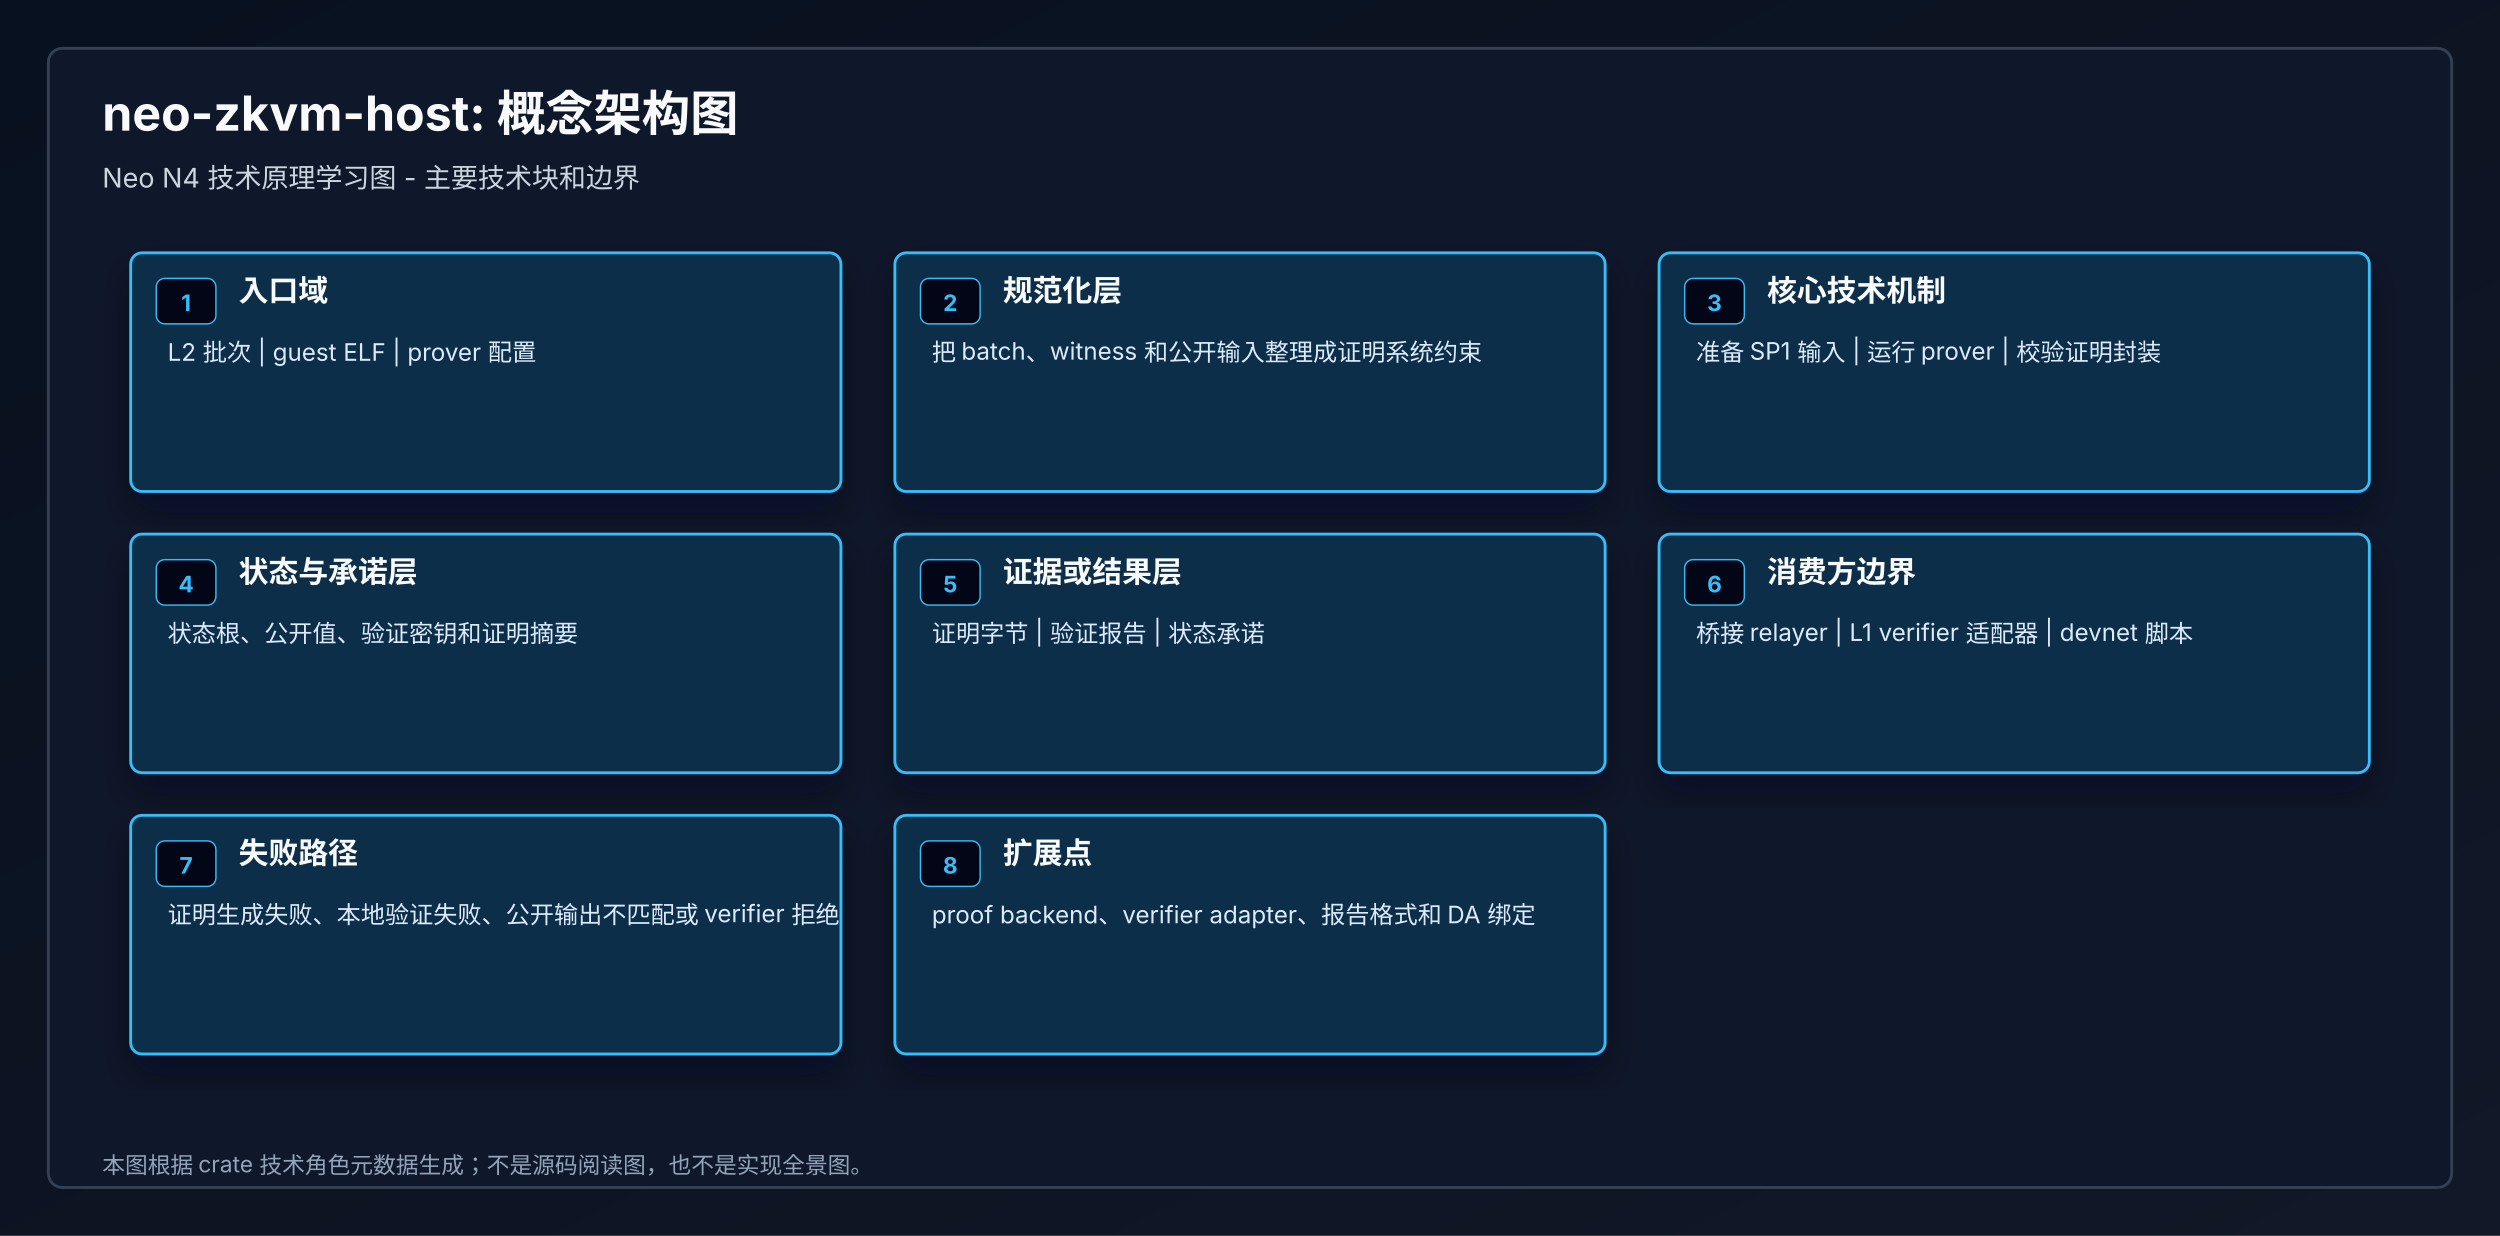
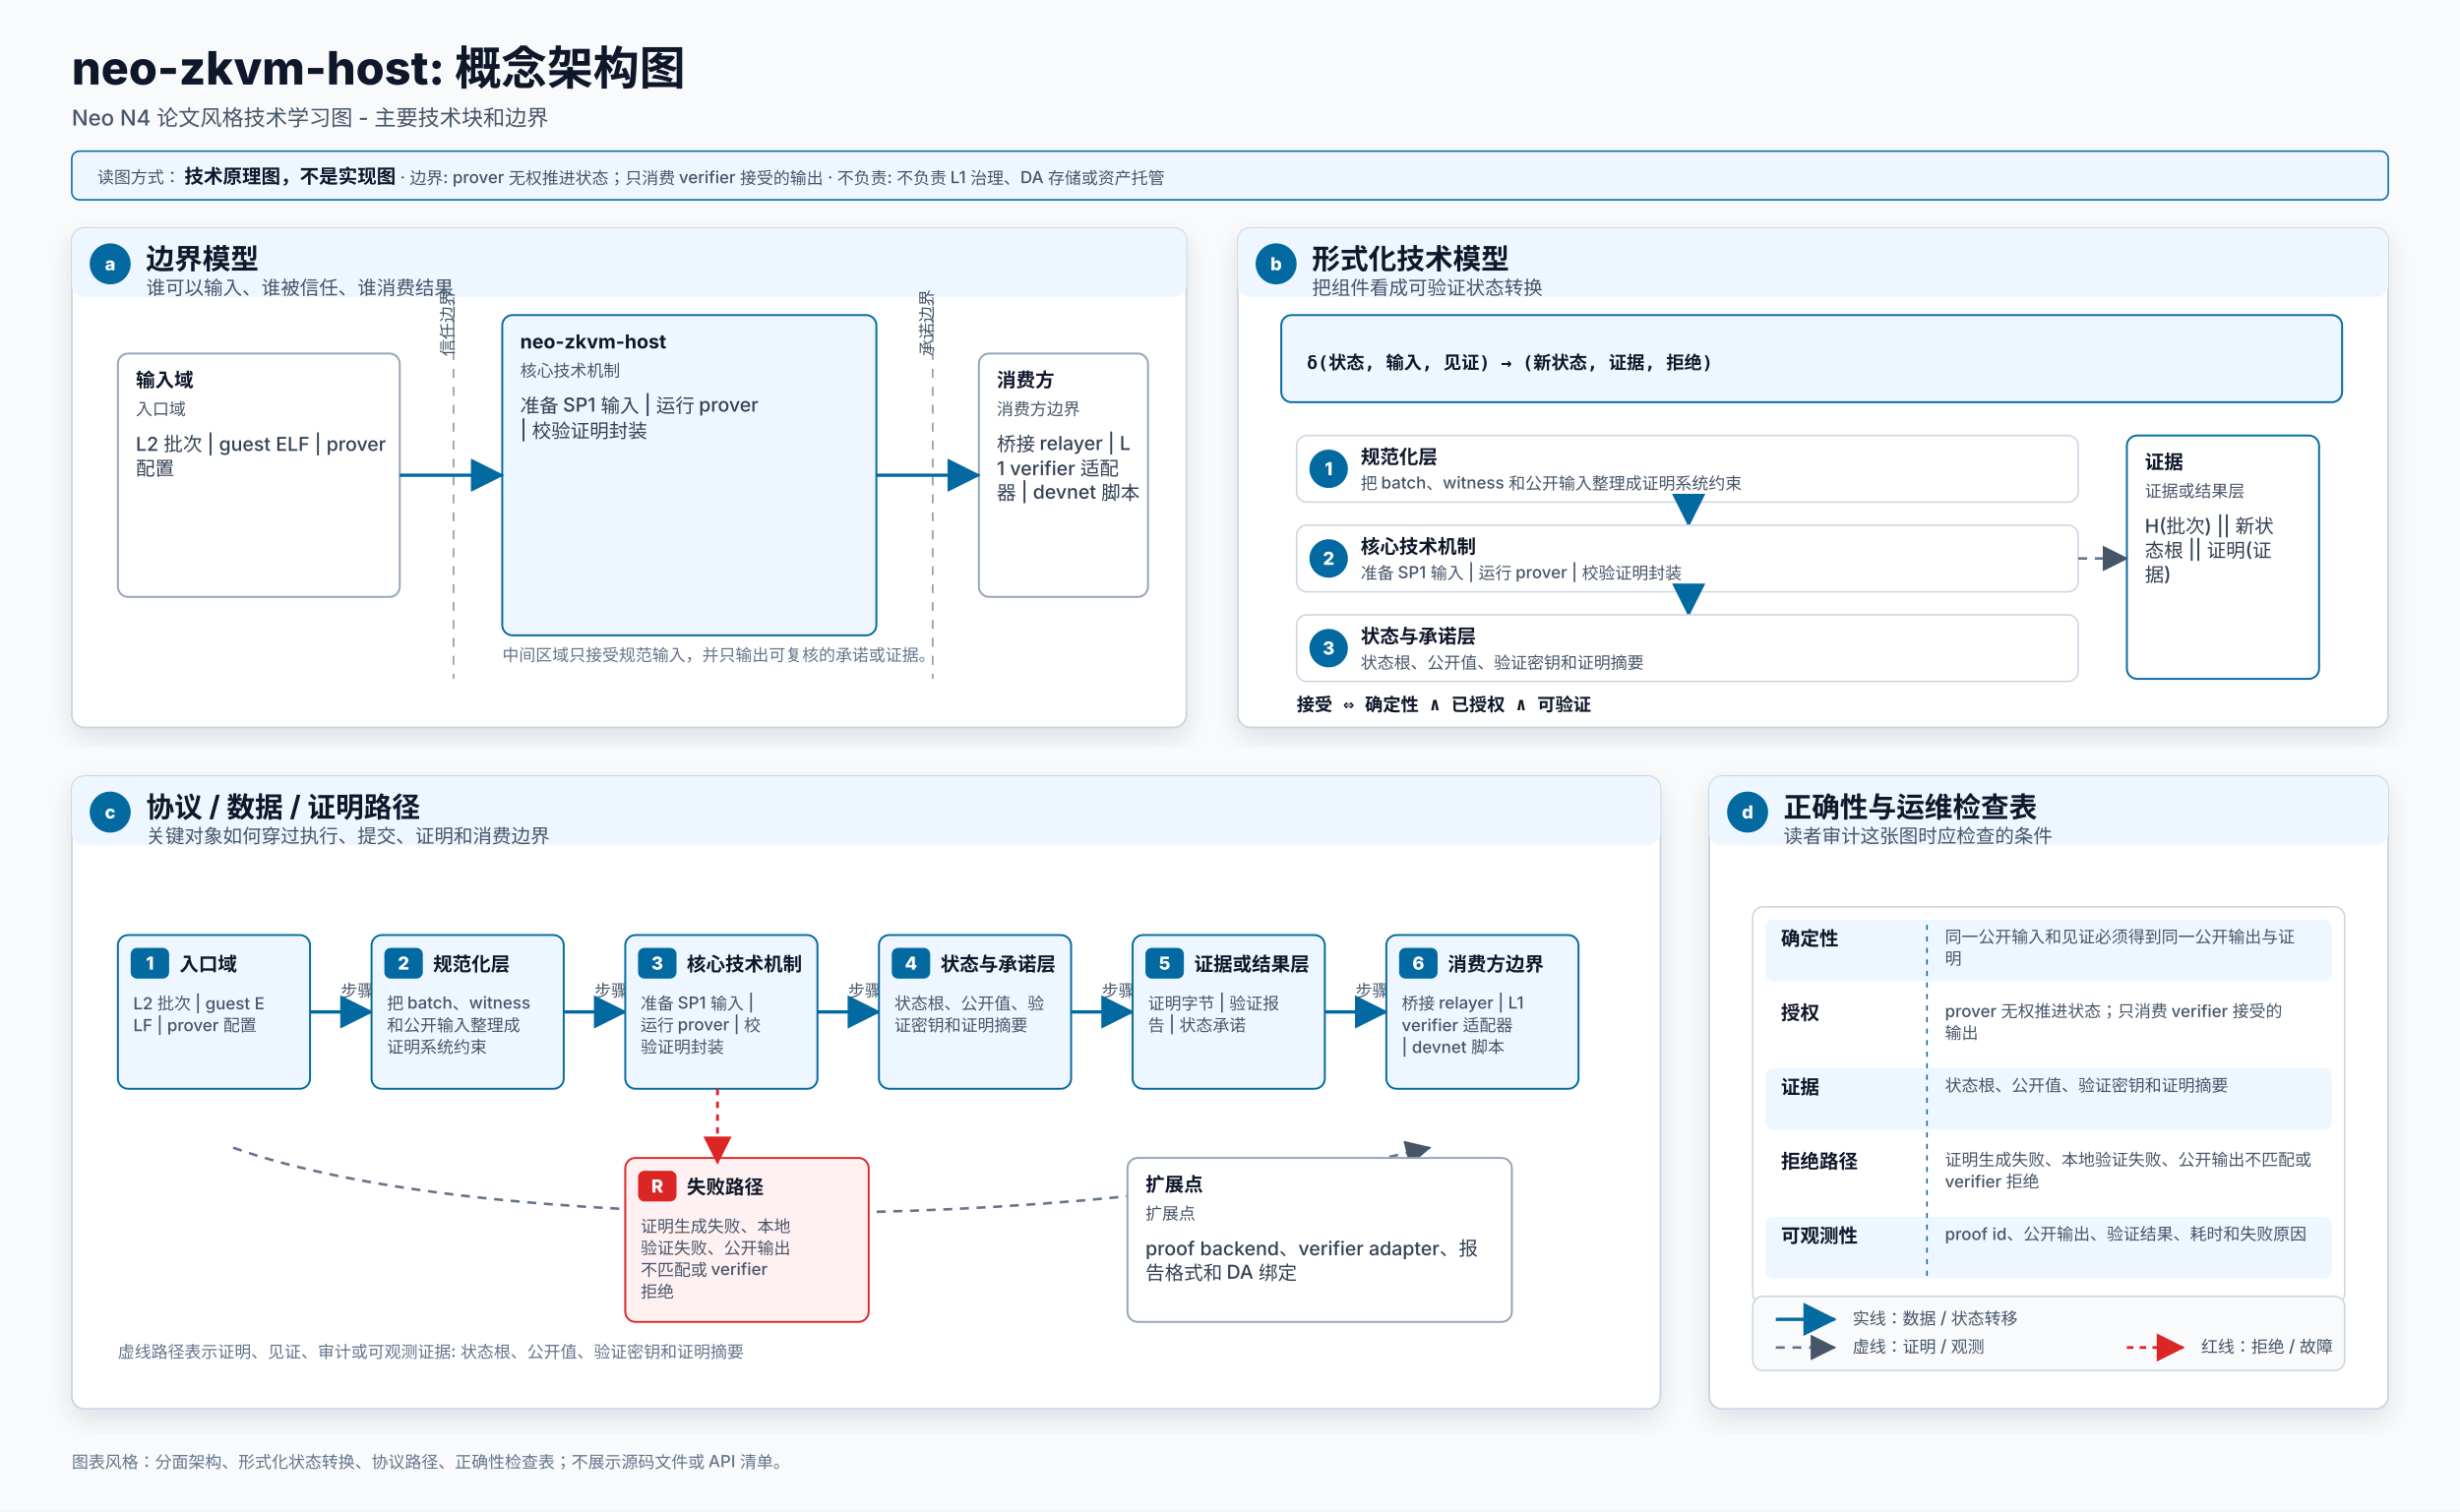
- <svg xmlns="http://www.w3.org/2000/svg" width="1760" height="870" viewBox="0 0 1760 870" role="img" aria-label="neo-zkvm-host 概念架构图">
+ <svg xmlns="http://www.w3.org/2000/svg" width="1920" height="1180" viewBox="0 0 1920 1180" role="img" aria-label="neo-zkvm-host 概念架构图">
  <defs>
-     <linearGradient id="bg" x1="0" y1="0" x2="1" y2="1">
-       <stop offset="0%" stop-color="#08111f" />
-       <stop offset="100%" stop-color="#111827" />
-     </linearGradient>
-     <filter id="shadow" x="-15%" y="-15%" width="130%" height="130%">
-       <feDropShadow dx="0" dy="14" stdDeviation="12" flood-color="#020617" flood-opacity="0.42" />
+     <marker id="arrow" viewBox="0 0 10 10" refX="9.4" refY="5" markerWidth="10" markerHeight="10" orient="auto">
+       <path d="M0,0 L10,5 L0,10 Z" fill="#475569" />
+     </marker>
+     <marker id="arrowAccent" viewBox="0 0 10 10" refX="9.4" refY="5" markerWidth="10" markerHeight="10" orient="auto">
+       <path d="M0,0 L10,5 L0,10 Z" fill="#0369a1" />
+     </marker>
+     <marker id="arrowFault" viewBox="0 0 10 10" refX="9.4" refY="5" markerWidth="10" markerHeight="10" orient="auto">
+       <path d="M0,0 L10,5 L0,10 Z" fill="#dc2626" />
+     </marker>
+     <filter id="paperShadow" x="-3%" y="-4%" width="106%" height="108%">
+       <feDropShadow dx="0" dy="8" stdDeviation="10" flood-color="#0f172a" flood-opacity="0.10" />
    </filter>
+     <style>
+ .bg{fill:#f8fafc}.panel{fill:#ffffff;stroke:#cbd5e1;stroke-width:1.5;filter:url(#paperShadow)}
+ .panelTitle{font:700 22px 'Inter','Segoe UI',Arial,sans-serif;fill:#0f172a}.panelSub{font:500 15px 'Inter','Segoe UI',Arial,sans-serif;fill:#475569}
+ .title{font:800 36px 'Inter','Segoe UI',Arial,sans-serif;fill:#0f172a}.subtitle{font:500 17px 'Inter','Segoe UI',Arial,sans-serif;fill:#475569}
+ .small{font:500 13px 'Inter','Segoe UI',Arial,sans-serif;fill:#475569}.body{font:500 15px 'Inter','Segoe UI',Arial,sans-serif;fill:#334155}
+ .bodyStrong{font:750 15px 'Inter','Segoe UI',Arial,sans-serif;fill:#0f172a}.mono{font:650 14px 'Cascadia Mono','SFMono-Regular',Consolas,monospace;fill:#0f172a}
+ .label{font:800 14px 'Inter','Segoe UI',Arial,sans-serif;fill:#ffffff}.caption{font:500 13px 'Inter','Segoe UI',Arial,sans-serif;fill:#64748b}
+ .arrow{stroke:#475569;stroke-width:2.2;fill:none;marker-end:url(#arrow)}.arrowAccent{stroke:#0369a1;stroke-width:2.6;fill:none;marker-end:url(#arrowAccent)}.arrowDash{stroke:#64748b;stroke-width:2;fill:none;stroke-dasharray:7 6;marker-end:url(#arrow)}.arrowFault{stroke:#dc2626;stroke-width:2.2;fill:none;stroke-dasharray:5 5;marker-end:url(#arrowFault)}
+ </style>
  </defs>
-   <rect width="1760" height="100%" fill="url(#bg)" />
-   <rect x="34" y="34" width="1692" height="802" rx="10" fill="#0f172a" stroke="#334155" stroke-width="2" />
-   <text x="72" y="92" fill="#f8fafc" font-family="Inter,Segoe UI,Arial,sans-serif" font-size="34" font-weight="700">neo-zkvm-host: 概念架构图</text>
-   <text x="72" y="132" fill="#cbd5e1" font-family="Inter,Segoe UI,Arial,sans-serif" font-size="19">Neo N4 技术原理学习图 - 主要技术块和边界</text>
-   <rect x="92" y="178" width="500" height="168" rx="8" fill="#082f49" stroke="#38bdf8" stroke-width="2" filter="url(#shadow)" />
-   <rect x="110" y="196" width="42" height="32" rx="6" fill="#020617" stroke="#38bdf8" stroke-width="1" />
-   <text x="131" y="219" text-anchor="middle" fill="#38bdf8" font-family="Inter,Segoe UI,Arial,sans-serif" font-size="16" font-weight="700">1</text>
-   <text x="168" y="212" fill="#f8fafc" font-family="Inter,Segoe UI,Arial,sans-serif" font-size="21" font-weight="700">入口域</text>
-   <text x="118" y="254" fill="#dbeafe" font-family="Inter,Segoe UI,Arial,sans-serif" font-size="17">L2 批次 | guest ELF | prover 配置</text>
-   <rect x="630" y="178" width="500" height="168" rx="8" fill="#082f49" stroke="#38bdf8" stroke-width="2" filter="url(#shadow)" />
-   <rect x="648" y="196" width="42" height="32" rx="6" fill="#020617" stroke="#38bdf8" stroke-width="1" />
-   <text x="669" y="219" text-anchor="middle" fill="#38bdf8" font-family="Inter,Segoe UI,Arial,sans-serif" font-size="16" font-weight="700">2</text>
-   <text x="706" y="212" fill="#f8fafc" font-family="Inter,Segoe UI,Arial,sans-serif" font-size="21" font-weight="700">规范化层</text>
-   <text x="656" y="254" fill="#dbeafe" font-family="Inter,Segoe UI,Arial,sans-serif" font-size="17">把 batch、witness 和公开输入整理成证明系统约束</text>
-   <rect x="1168" y="178" width="500" height="168" rx="8" fill="#082f49" stroke="#38bdf8" stroke-width="2" filter="url(#shadow)" />
-   <rect x="1186" y="196" width="42" height="32" rx="6" fill="#020617" stroke="#38bdf8" stroke-width="1" />
-   <text x="1207" y="219" text-anchor="middle" fill="#38bdf8" font-family="Inter,Segoe UI,Arial,sans-serif" font-size="16" font-weight="700">3</text>
-   <text x="1244" y="212" fill="#f8fafc" font-family="Inter,Segoe UI,Arial,sans-serif" font-size="21" font-weight="700">核心技术机制</text>
-   <text x="1194" y="254" fill="#dbeafe" font-family="Inter,Segoe UI,Arial,sans-serif" font-size="17">准备 SP1 输入 | 运行 prover | 校验证明封装</text>
-   <rect x="92" y="376" width="500" height="168" rx="8" fill="#082f49" stroke="#38bdf8" stroke-width="2" filter="url(#shadow)" />
-   <rect x="110" y="394" width="42" height="32" rx="6" fill="#020617" stroke="#38bdf8" stroke-width="1" />
-   <text x="131" y="417" text-anchor="middle" fill="#38bdf8" font-family="Inter,Segoe UI,Arial,sans-serif" font-size="16" font-weight="700">4</text>
-   <text x="168" y="410" fill="#f8fafc" font-family="Inter,Segoe UI,Arial,sans-serif" font-size="21" font-weight="700">状态与承诺层</text>
-   <text x="118" y="452" fill="#dbeafe" font-family="Inter,Segoe UI,Arial,sans-serif" font-size="17">状态根、公开值、验证密钥和证明摘要</text>
-   <rect x="630" y="376" width="500" height="168" rx="8" fill="#082f49" stroke="#38bdf8" stroke-width="2" filter="url(#shadow)" />
-   <rect x="648" y="394" width="42" height="32" rx="6" fill="#020617" stroke="#38bdf8" stroke-width="1" />
-   <text x="669" y="417" text-anchor="middle" fill="#38bdf8" font-family="Inter,Segoe UI,Arial,sans-serif" font-size="16" font-weight="700">5</text>
-   <text x="706" y="410" fill="#f8fafc" font-family="Inter,Segoe UI,Arial,sans-serif" font-size="21" font-weight="700">证据或结果层</text>
-   <text x="656" y="452" fill="#dbeafe" font-family="Inter,Segoe UI,Arial,sans-serif" font-size="17">证明字节 | 验证报告 | 状态承诺</text>
-   <rect x="1168" y="376" width="500" height="168" rx="8" fill="#082f49" stroke="#38bdf8" stroke-width="2" filter="url(#shadow)" />
-   <rect x="1186" y="394" width="42" height="32" rx="6" fill="#020617" stroke="#38bdf8" stroke-width="1" />
-   <text x="1207" y="417" text-anchor="middle" fill="#38bdf8" font-family="Inter,Segoe UI,Arial,sans-serif" font-size="16" font-weight="700">6</text>
-   <text x="1244" y="410" fill="#f8fafc" font-family="Inter,Segoe UI,Arial,sans-serif" font-size="21" font-weight="700">消费方边界</text>
-   <text x="1194" y="452" fill="#dbeafe" font-family="Inter,Segoe UI,Arial,sans-serif" font-size="17">桥接 relayer | L1 verifier 适配器 | devnet 脚本</text>
-   <rect x="92" y="574" width="500" height="168" rx="8" fill="#082f49" stroke="#38bdf8" stroke-width="2" filter="url(#shadow)" />
-   <rect x="110" y="592" width="42" height="32" rx="6" fill="#020617" stroke="#38bdf8" stroke-width="1" />
-   <text x="131" y="615" text-anchor="middle" fill="#38bdf8" font-family="Inter,Segoe UI,Arial,sans-serif" font-size="16" font-weight="700">7</text>
-   <text x="168" y="608" fill="#f8fafc" font-family="Inter,Segoe UI,Arial,sans-serif" font-size="21" font-weight="700">失败路径</text>
-   <text x="118" y="650" fill="#dbeafe" font-family="Inter,Segoe UI,Arial,sans-serif" font-size="17">证明生成失败、本地验证失败、公开输出不匹配或 verifier 拒绝</text>
-   <rect x="630" y="574" width="500" height="168" rx="8" fill="#082f49" stroke="#38bdf8" stroke-width="2" filter="url(#shadow)" />
-   <rect x="648" y="592" width="42" height="32" rx="6" fill="#020617" stroke="#38bdf8" stroke-width="1" />
-   <text x="669" y="615" text-anchor="middle" fill="#38bdf8" font-family="Inter,Segoe UI,Arial,sans-serif" font-size="16" font-weight="700">8</text>
-   <text x="706" y="608" fill="#f8fafc" font-family="Inter,Segoe UI,Arial,sans-serif" font-size="21" font-weight="700">扩展点</text>
-   <text x="656" y="650" fill="#dbeafe" font-family="Inter,Segoe UI,Arial,sans-serif" font-size="17">proof backend、verifier adapter、报告格式和 DA 绑定</text>
-   <text x="72" y="826" fill="#94a3b8" font-family="Inter,Segoe UI,Arial,sans-serif" font-size="16">本图根据 crate 技术角色元数据生成；不是源码阅读图，也不是实现全景图。</text>
+   <rect class="bg" width="1920" height="1180" />
+   <text x="56" y="66" class="title">neo-zkvm-host: 概念架构图</text>
+   <text x="56" y="98" class="subtitle">Neo N4 论文风格技术学习图 - 主要技术块和边界</text>
+   <rect x="56" y="118" width="1808" height="38" rx="6" fill="#eef7ff" stroke="#0369a1" stroke-width="1.2" />
+   <text x="76" y="143" class="small">读图方式： <tspan class="bodyStrong">技术原理图，不是实现图</tspan> · 边界: prover 无权推进状态；只消费 verifier 接受的输出 · 不负责: 不负责 L1 治理、DA 存储或资产托管</text>
+   <rect x="56" y="178" width="870" height="390" rx="10" class="panel" />
+   <rect x="56" y="178" width="870" height="54" rx="10" fill="#eef7ff" stroke="#cbd5e1" stroke-width="0" />
+   <circle cx="86" cy="206" r="16" fill="#0369a1" />
+   <text x="86" y="211" text-anchor="middle" class="label">a</text>
+   <text x="114" y="210" class="panelTitle">边界模型</text>
+   <text x="114" y="230" class="panelSub">谁可以输入、谁被信任、谁消费结果</text>
+   <rect x="966" y="178" width="898" height="390" rx="10" class="panel" />
+   <rect x="966" y="178" width="898" height="54" rx="10" fill="#eef7ff" stroke="#cbd5e1" stroke-width="0" />
+   <circle cx="996" cy="206" r="16" fill="#0369a1" />
+   <text x="996" y="211" text-anchor="middle" class="label">b</text>
+   <text x="1024" y="210" class="panelTitle">形式化技术模型</text>
+   <text x="1024" y="230" class="panelSub">把组件看成可验证状态转换</text>
+   <rect x="56" y="606" width="1240" height="494" rx="10" class="panel" />
+   <rect x="56" y="606" width="1240" height="54" rx="10" fill="#eef7ff" stroke="#cbd5e1" stroke-width="0" />
+   <circle cx="86" cy="634" r="16" fill="#0369a1" />
+   <text x="86" y="639" text-anchor="middle" class="label">c</text>
+   <text x="114" y="638" class="panelTitle">协议 / 数据 / 证明路径</text>
+   <text x="114" y="658" class="panelSub">关键对象如何穿过执行、提交、证明和消费边界</text>
+   <rect x="1334" y="606" width="530" height="494" rx="10" class="panel" />
+   <rect x="1334" y="606" width="530" height="54" rx="10" fill="#eef7ff" stroke="#cbd5e1" stroke-width="0" />
+   <circle cx="1364" cy="634" r="16" fill="#0369a1" />
+   <text x="1364" y="639" text-anchor="middle" class="label">d</text>
+   <text x="1392" y="638" class="panelTitle">正确性与运维检查表</text>
+   <text x="1392" y="658" class="panelSub">读者审计这张图时应检查的条件</text>
+   <rect x="92" y="276" width="220" height="190" rx="8" fill="#ffffff" stroke="#94a3b8" stroke-width="1.5" />
+   <text x="106" y="302" class="bodyStrong">输入域</text>
+   <text x="106" y="324" class="small">入口域</text>
+   <text x="106" y="352" class="body">L2 批次 | guest ELF | prover</text>
+   <text x="106" y="371" class="body"> 配置</text>
+   <line x1="354" y1="232" x2="354" y2="530" stroke="#94a3b8" stroke-width="1.4" stroke-dasharray="7 7" />
+   <text x="354" y="252" class="small" text-anchor="middle" transform="rotate(-90 354 252)">信任边界</text>
+   <rect x="392" y="246" width="292" height="250" rx="8" fill="#eef7ff" stroke="#0369a1" stroke-width="1.5" />
+   <text x="406" y="272" class="bodyStrong">neo-zkvm-host</text>
+   <text x="406" y="294" class="small">核心技术机制</text>
+   <text x="406" y="322" class="body">准备 SP1 输入 | 运行 prover </text>
+   <text x="406" y="341" class="body">| 校验证明封装</text>
+   <line x1="728" y1="232" x2="728" y2="530" stroke="#94a3b8" stroke-width="1.4" stroke-dasharray="7 7" />
+   <text x="728" y="252" class="small" text-anchor="middle" transform="rotate(-90 728 252)">承诺边界</text>
+   <rect x="764" y="276" width="132" height="190" rx="8" fill="#ffffff" stroke="#94a3b8" stroke-width="1.5" />
+   <text x="778" y="302" class="bodyStrong">消费方</text>
+   <text x="778" y="324" class="small">消费方边界</text>
+   <text x="778" y="352" class="body">桥接 relayer | L</text>
+   <text x="778" y="371" class="body">1 verifier 适配</text>
+   <text x="778" y="390" class="body">器 | devnet 脚本</text>
+   <path class="arrowAccent" d="M312 371 C338 371 358 371 392 371" />
+   <path class="arrowAccent" d="M684 371 C706 371 730 371 764 371" />
+   <text x="392" y="516" class="caption">中间区域只接受规范输入，并只输出可复核的承诺或证据。</text>
+   <rect x="1000" y="246" width="828" height="68" rx="8" fill="#eef7ff" stroke="#0369a1" stroke-width="1.5" />
+   <text x="1020" y="288" class="mono">δ(状态, 输入, 见证) → (新状态, 证据, 拒绝)</text>
+   <rect x="1012" y="340" width="610" height="52" rx="8" fill="#ffffff" stroke="#cbd5e1" stroke-width="1.2" />
+   <circle cx="1037" cy="366" r="15" fill="#0369a1" />
+   <text x="1037" y="371" text-anchor="middle" class="label">1</text>
+   <text x="1062" y="362" class="bodyStrong">规范化层</text>
+   <text x="1062" y="382" class="small">把 batch、witness 和公开输入整理成证明系统约束</text>
+   <path class="arrowAccent" d="M1318 392 L1318 410" />
+   <rect x="1012" y="410" width="610" height="52" rx="8" fill="#ffffff" stroke="#cbd5e1" stroke-width="1.2" />
+   <circle cx="1037" cy="436" r="15" fill="#0369a1" />
+   <text x="1037" y="441" text-anchor="middle" class="label">2</text>
+   <text x="1062" y="432" class="bodyStrong">核心技术机制</text>
+   <text x="1062" y="452" class="small">准备 SP1 输入 | 运行 prover | 校验证明封装</text>
+   <path class="arrowAccent" d="M1318 462 L1318 480" />
+   <rect x="1012" y="480" width="610" height="52" rx="8" fill="#ffffff" stroke="#cbd5e1" stroke-width="1.2" />
+   <circle cx="1037" cy="506" r="15" fill="#0369a1" />
+   <text x="1037" y="511" text-anchor="middle" class="label">3</text>
+   <text x="1062" y="502" class="bodyStrong">状态与承诺层</text>
+   <text x="1062" y="522" class="small">状态根、公开值、验证密钥和证明摘要</text>
+   <rect x="1660" y="340" width="150" height="190" rx="8" fill="#ffffff" stroke="#0369a1" stroke-width="1.5" />
+   <text x="1674" y="366" class="bodyStrong">证据</text>
+   <text x="1674" y="388" class="small">证据或结果层</text>
+   <text x="1674" y="416" class="body">H(批次) || 新状</text>
+   <text x="1674" y="435" class="body">态根 || 证明(证</text>
+   <text x="1674" y="454" class="body">据)</text>
+   <path class="arrowDash" d="M1622 436 C1642 436 1648 436 1660 436" />
+   <text x="1012" y="555" class="mono">接受 ⇔ 确定性 ∧ 已授权 ∧ 可验证</text>
+   <rect x="92" y="730" width="150" height="120" rx="8" fill="#eef7ff" stroke="#0369a1" stroke-width="1.5" />
+   <rect x="102" y="740" width="30" height="24" rx="5" fill="#0369a1" />
+   <text x="117" y="757" text-anchor="middle" class="label">1</text>
+   <text x="140" y="758" class="bodyStrong">入口域</text>
+   <text x="104" y="788" class="small">L2 批次 | guest E</text>
+   <text x="104" y="805" class="small">LF | prover 配置</text>
+   <path class="arrowAccent" d="M242 790 L290 790" />
+   <text x="266" y="778" class="small">步骤 1</text>
+   <rect x="290" y="730" width="150" height="120" rx="8" fill="#eef7ff" stroke="#0369a1" stroke-width="1.5" />
+   <rect x="300" y="740" width="30" height="24" rx="5" fill="#0369a1" />
+   <text x="315" y="757" text-anchor="middle" class="label">2</text>
+   <text x="338" y="758" class="bodyStrong">规范化层</text>
+   <text x="302" y="788" class="small">把 batch、witness </text>
+   <text x="302" y="805" class="small">和公开输入整理成</text>
+   <text x="302" y="822" class="small">证明系统约束</text>
+   <path class="arrowAccent" d="M440 790 L488 790" />
+   <text x="464" y="778" class="small">步骤 2</text>
+   <rect x="488" y="730" width="150" height="120" rx="8" fill="#eef7ff" stroke="#0369a1" stroke-width="1.5" />
+   <rect x="498" y="740" width="30" height="24" rx="5" fill="#0369a1" />
+   <text x="513" y="757" text-anchor="middle" class="label">3</text>
+   <text x="536" y="758" class="bodyStrong">核心技术机制</text>
+   <text x="500" y="788" class="small">准备 SP1 输入 | </text>
+   <text x="500" y="805" class="small">运行 prover | 校</text>
+   <text x="500" y="822" class="small">验证明封装</text>
+   <path class="arrowAccent" d="M638 790 L686 790" />
+   <text x="662" y="778" class="small">步骤 3</text>
+   <rect x="686" y="730" width="150" height="120" rx="8" fill="#eef7ff" stroke="#0369a1" stroke-width="1.5" />
+   <rect x="696" y="740" width="30" height="24" rx="5" fill="#0369a1" />
+   <text x="711" y="757" text-anchor="middle" class="label">4</text>
+   <text x="734" y="758" class="bodyStrong">状态与承诺层</text>
+   <text x="698" y="788" class="small">状态根、公开值、验</text>
+   <text x="698" y="805" class="small">证密钥和证明摘要</text>
+   <path class="arrowAccent" d="M836 790 L884 790" />
+   <text x="860" y="778" class="small">步骤 4</text>
+   <rect x="884" y="730" width="150" height="120" rx="8" fill="#eef7ff" stroke="#0369a1" stroke-width="1.5" />
+   <rect x="894" y="740" width="30" height="24" rx="5" fill="#0369a1" />
+   <text x="909" y="757" text-anchor="middle" class="label">5</text>
+   <text x="932" y="758" class="bodyStrong">证据或结果层</text>
+   <text x="896" y="788" class="small">证明字节 | 验证报</text>
+   <text x="896" y="805" class="small">告 | 状态承诺</text>
+   <path class="arrowAccent" d="M1034 790 L1082 790" />
+   <text x="1058" y="778" class="small">步骤 5</text>
+   <rect x="1082" y="730" width="150" height="120" rx="8" fill="#eef7ff" stroke="#0369a1" stroke-width="1.5" />
+   <rect x="1092" y="740" width="30" height="24" rx="5" fill="#0369a1" />
+   <text x="1107" y="757" text-anchor="middle" class="label">6</text>
+   <text x="1130" y="758" class="bodyStrong">消费方边界</text>
+   <text x="1094" y="788" class="small">桥接 relayer | L1</text>
+   <text x="1094" y="805" class="small"> verifier 适配器 </text>
+   <text x="1094" y="822" class="small">| devnet 脚本</text>
+   <path class="arrowDash" d="M182 896 C372 964 832 964 1116 896" />
+   <rect x="488" y="904" width="190" height="128" rx="8" fill="#fff1f2" stroke="#dc2626" stroke-width="1.5" />
+   <rect x="498" y="914" width="30" height="24" rx="5" fill="#dc2626" />
+   <text x="513" y="931" text-anchor="middle" class="label">R</text>
+   <text x="536" y="932" class="bodyStrong">失败路径</text>
+   <text x="500" y="962" class="small">证明生成失败、本地</text>
+   <text x="500" y="979" class="small">验证失败、公开输出</text>
+   <text x="500" y="996" class="small">不匹配或 verifier</text>
+   <text x="500" y="1013" class="small"> 拒绝</text>
+   <path class="arrowFault" d="M560 850 L560 908" />
+   <rect x="880" y="904" width="300" height="128" rx="8" fill="#ffffff" stroke="#94a3b8" stroke-width="1.5" />
+   <text x="894" y="930" class="bodyStrong">扩展点</text>
+   <text x="894" y="952" class="small">扩展点</text>
+   <text x="894" y="980" class="body">proof backend、verifier adapter、报</text>
+   <text x="894" y="999" class="body">告格式和 DA 绑定</text>
+   <text x="92" y="1060" class="caption">虚线路径表示证明、见证、审计或可观测证据: 状态根、公开值、验证密钥和证明摘要</text>
+   <rect x="1368" y="708" width="462" height="310" rx="8" fill="#ffffff" stroke="#cbd5e1" stroke-width="1.2" />
+   <rect x="1378" y="718" width="442" height="48" rx="6" fill="#eef7ff" />
+   <text x="1390" y="738" class="bodyStrong">确定性</text>
+   <text x="1518" y="736" class="small">同一公开输入和见证必须得到同一公开输出与证</text>
+   <text x="1518" y="753" class="small">明</text>
+   <rect x="1378" y="776" width="442" height="48" rx="6" fill="#ffffff" />
+   <text x="1390" y="796" class="bodyStrong">授权</text>
+   <text x="1518" y="794" class="small">prover 无权推进状态；只消费 verifier 接受的</text>
+   <text x="1518" y="811" class="small">输出</text>
+   <rect x="1378" y="834" width="442" height="48" rx="6" fill="#eef7ff" />
+   <text x="1390" y="854" class="bodyStrong">证据</text>
+   <text x="1518" y="852" class="small">状态根、公开值、验证密钥和证明摘要</text>
+   <rect x="1378" y="892" width="442" height="48" rx="6" fill="#ffffff" />
+   <text x="1390" y="912" class="bodyStrong">拒绝路径</text>
+   <text x="1518" y="910" class="small">证明生成失败、本地验证失败、公开输出不匹配或</text>
+   <text x="1518" y="927" class="small"> verifier 拒绝</text>
+   <rect x="1378" y="950" width="442" height="48" rx="6" fill="#eef7ff" />
+   <text x="1390" y="970" class="bodyStrong">可观测性</text>
+   <text x="1518" y="968" class="small">proof id、公开输出、验证结果、耗时和失败原因</text>
+   <line x1="1504" y1="722" x2="1504" y2="998" stroke="#0369a1" stroke-width="1.2" stroke-dasharray="4 5" />
+   <rect x="1368" y="1012" width="462" height="58" rx="8" fill="#f8fafc" stroke="#cbd5e1" stroke-width="1.2" />
+   <line x1="1386" y1="1030" x2="1432" y2="1030" stroke="#0369a1" stroke-width="2.6" marker-end="url(#arrowAccent)" />
+   <text x="1446" y="1034" class="small">实线：数据 / 状态转移</text>
+   <line x1="1386" y1="1052" x2="1432" y2="1052" stroke="#64748b" stroke-width="2" stroke-dasharray="7 6" marker-end="url(#arrow)" />
+   <text x="1446" y="1056" class="small">虚线：证明 / 观测</text>
+   <line x1="1660" y1="1052" x2="1704" y2="1052" stroke="#dc2626" stroke-width="2.2" stroke-dasharray="5 5" marker-end="url(#arrowFault)" />
+   <text x="1718" y="1056" class="small">红线：拒绝 / 故障</text>
+   <text x="56" y="1146" class="caption">图表风格：分面架构、形式化状态转换、协议路径、正确性检查表；不展示源码文件或 API 清单。</text>
</svg>
